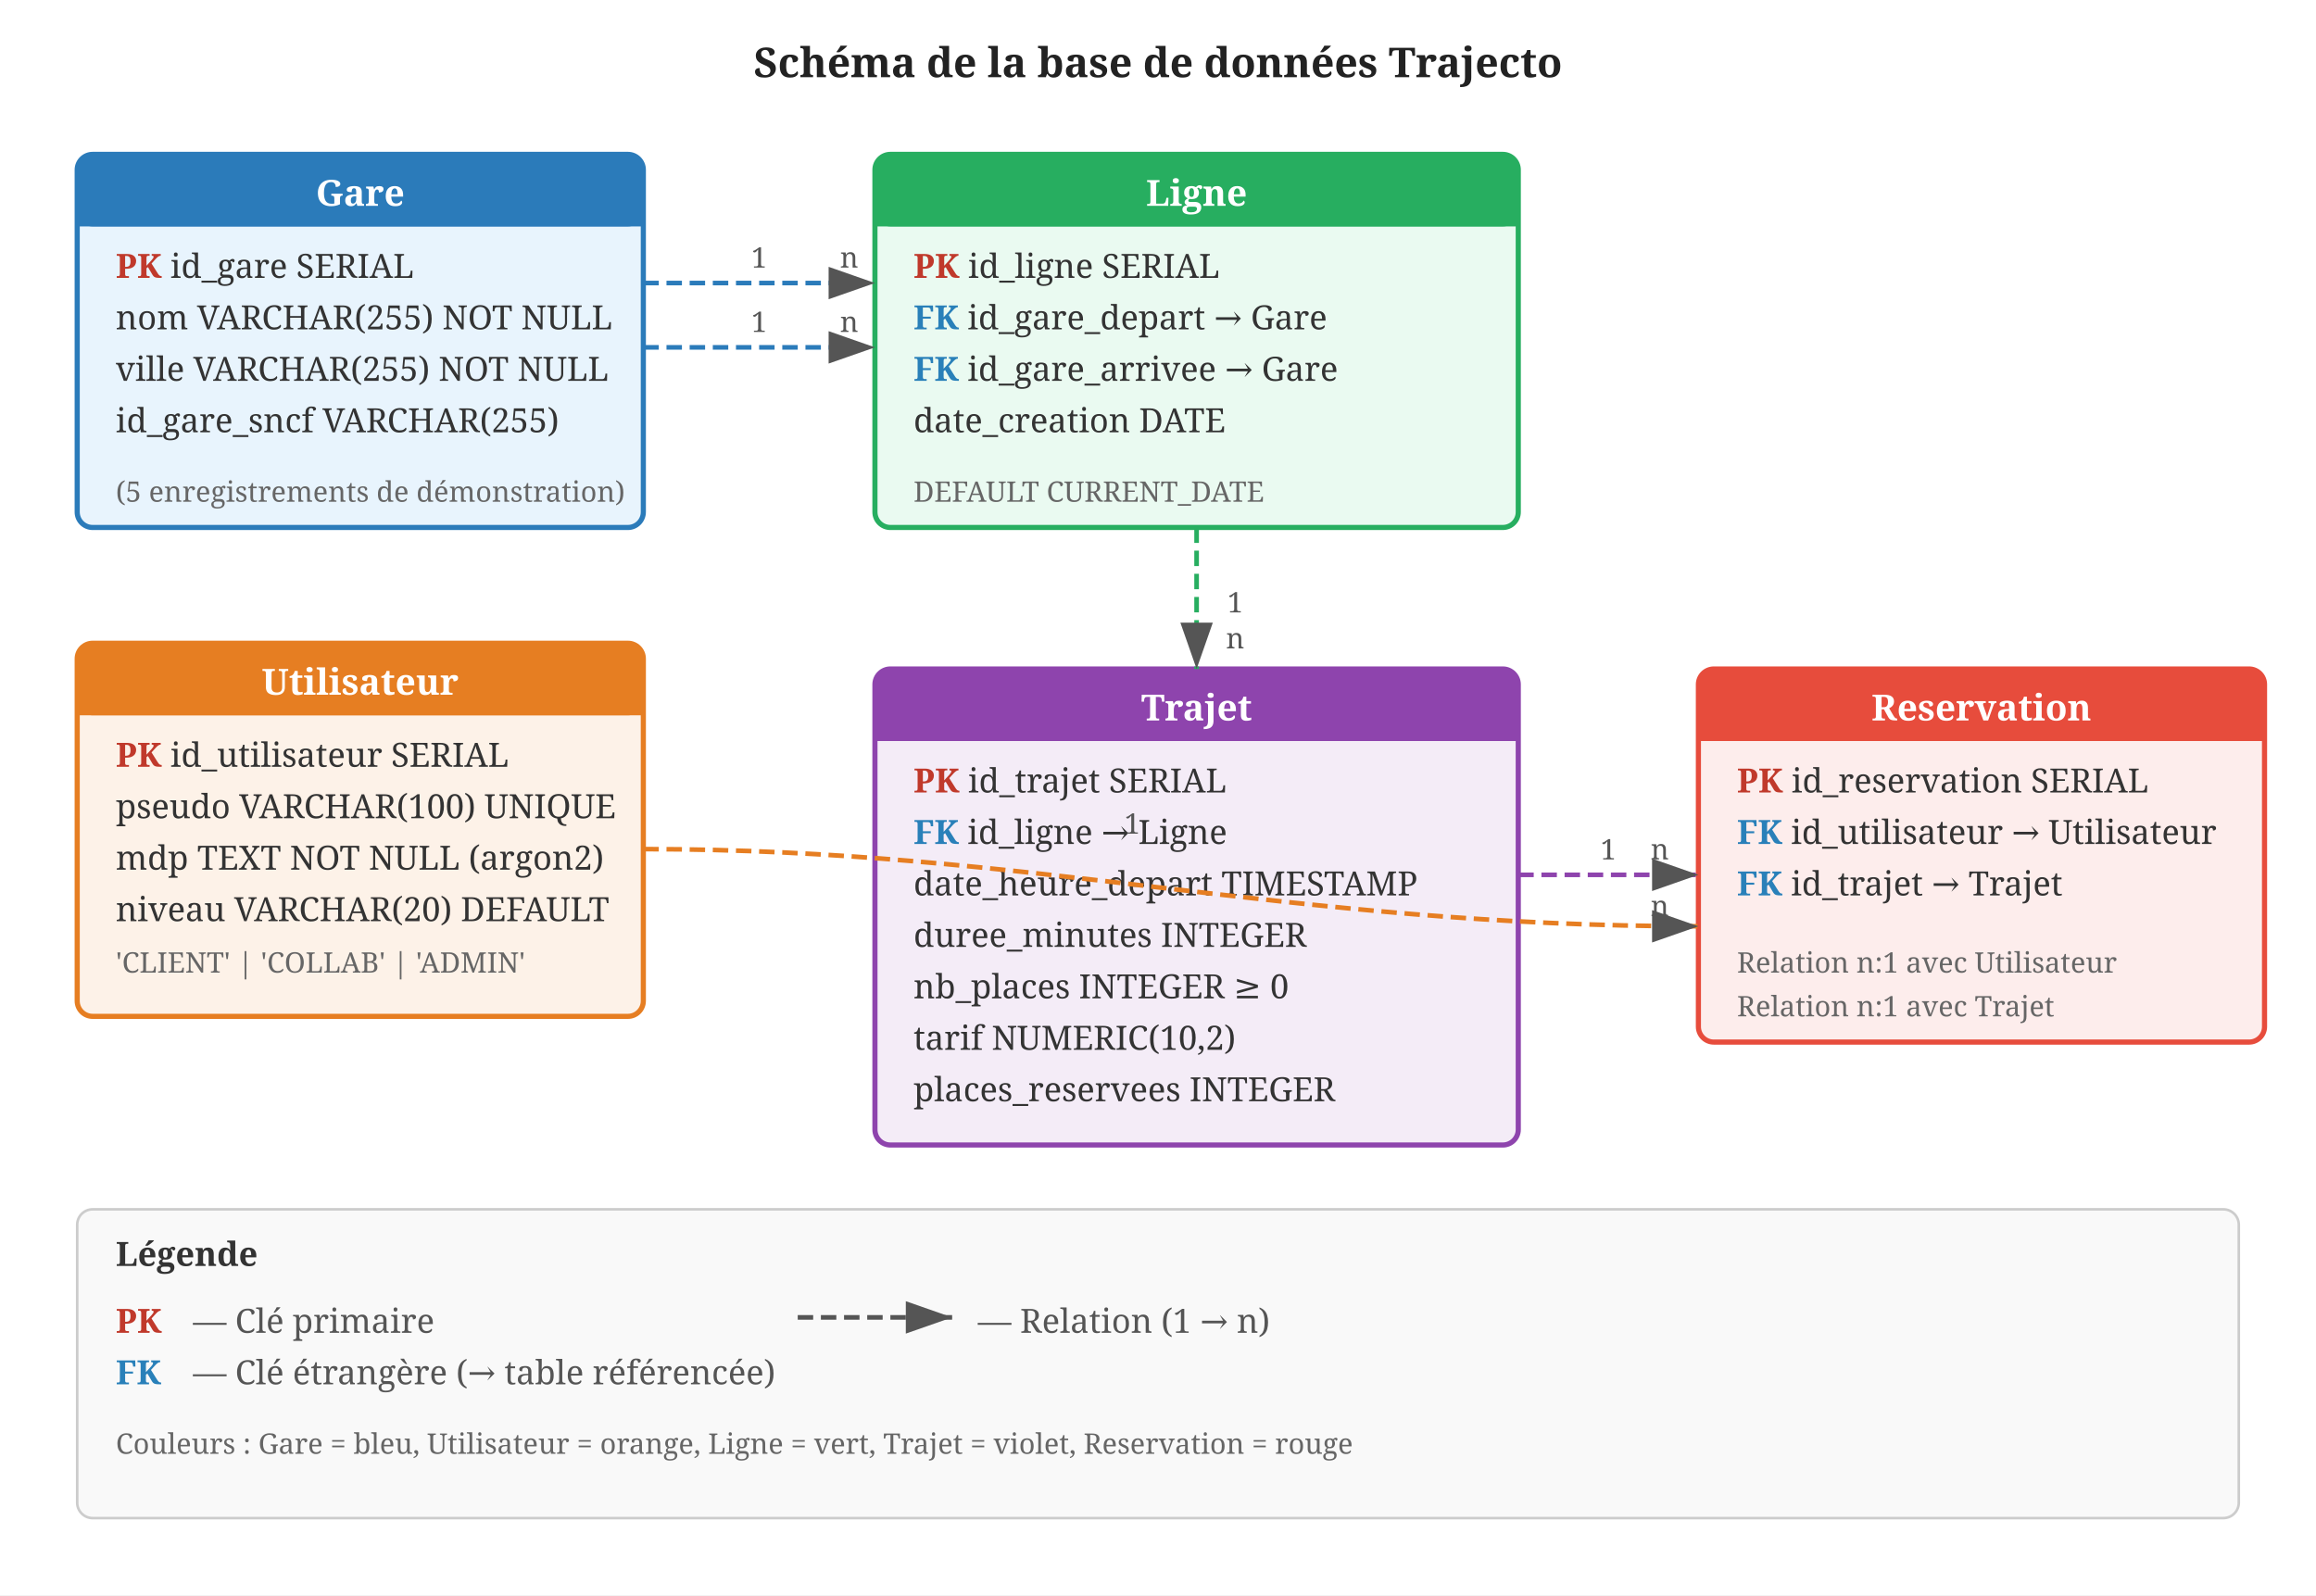
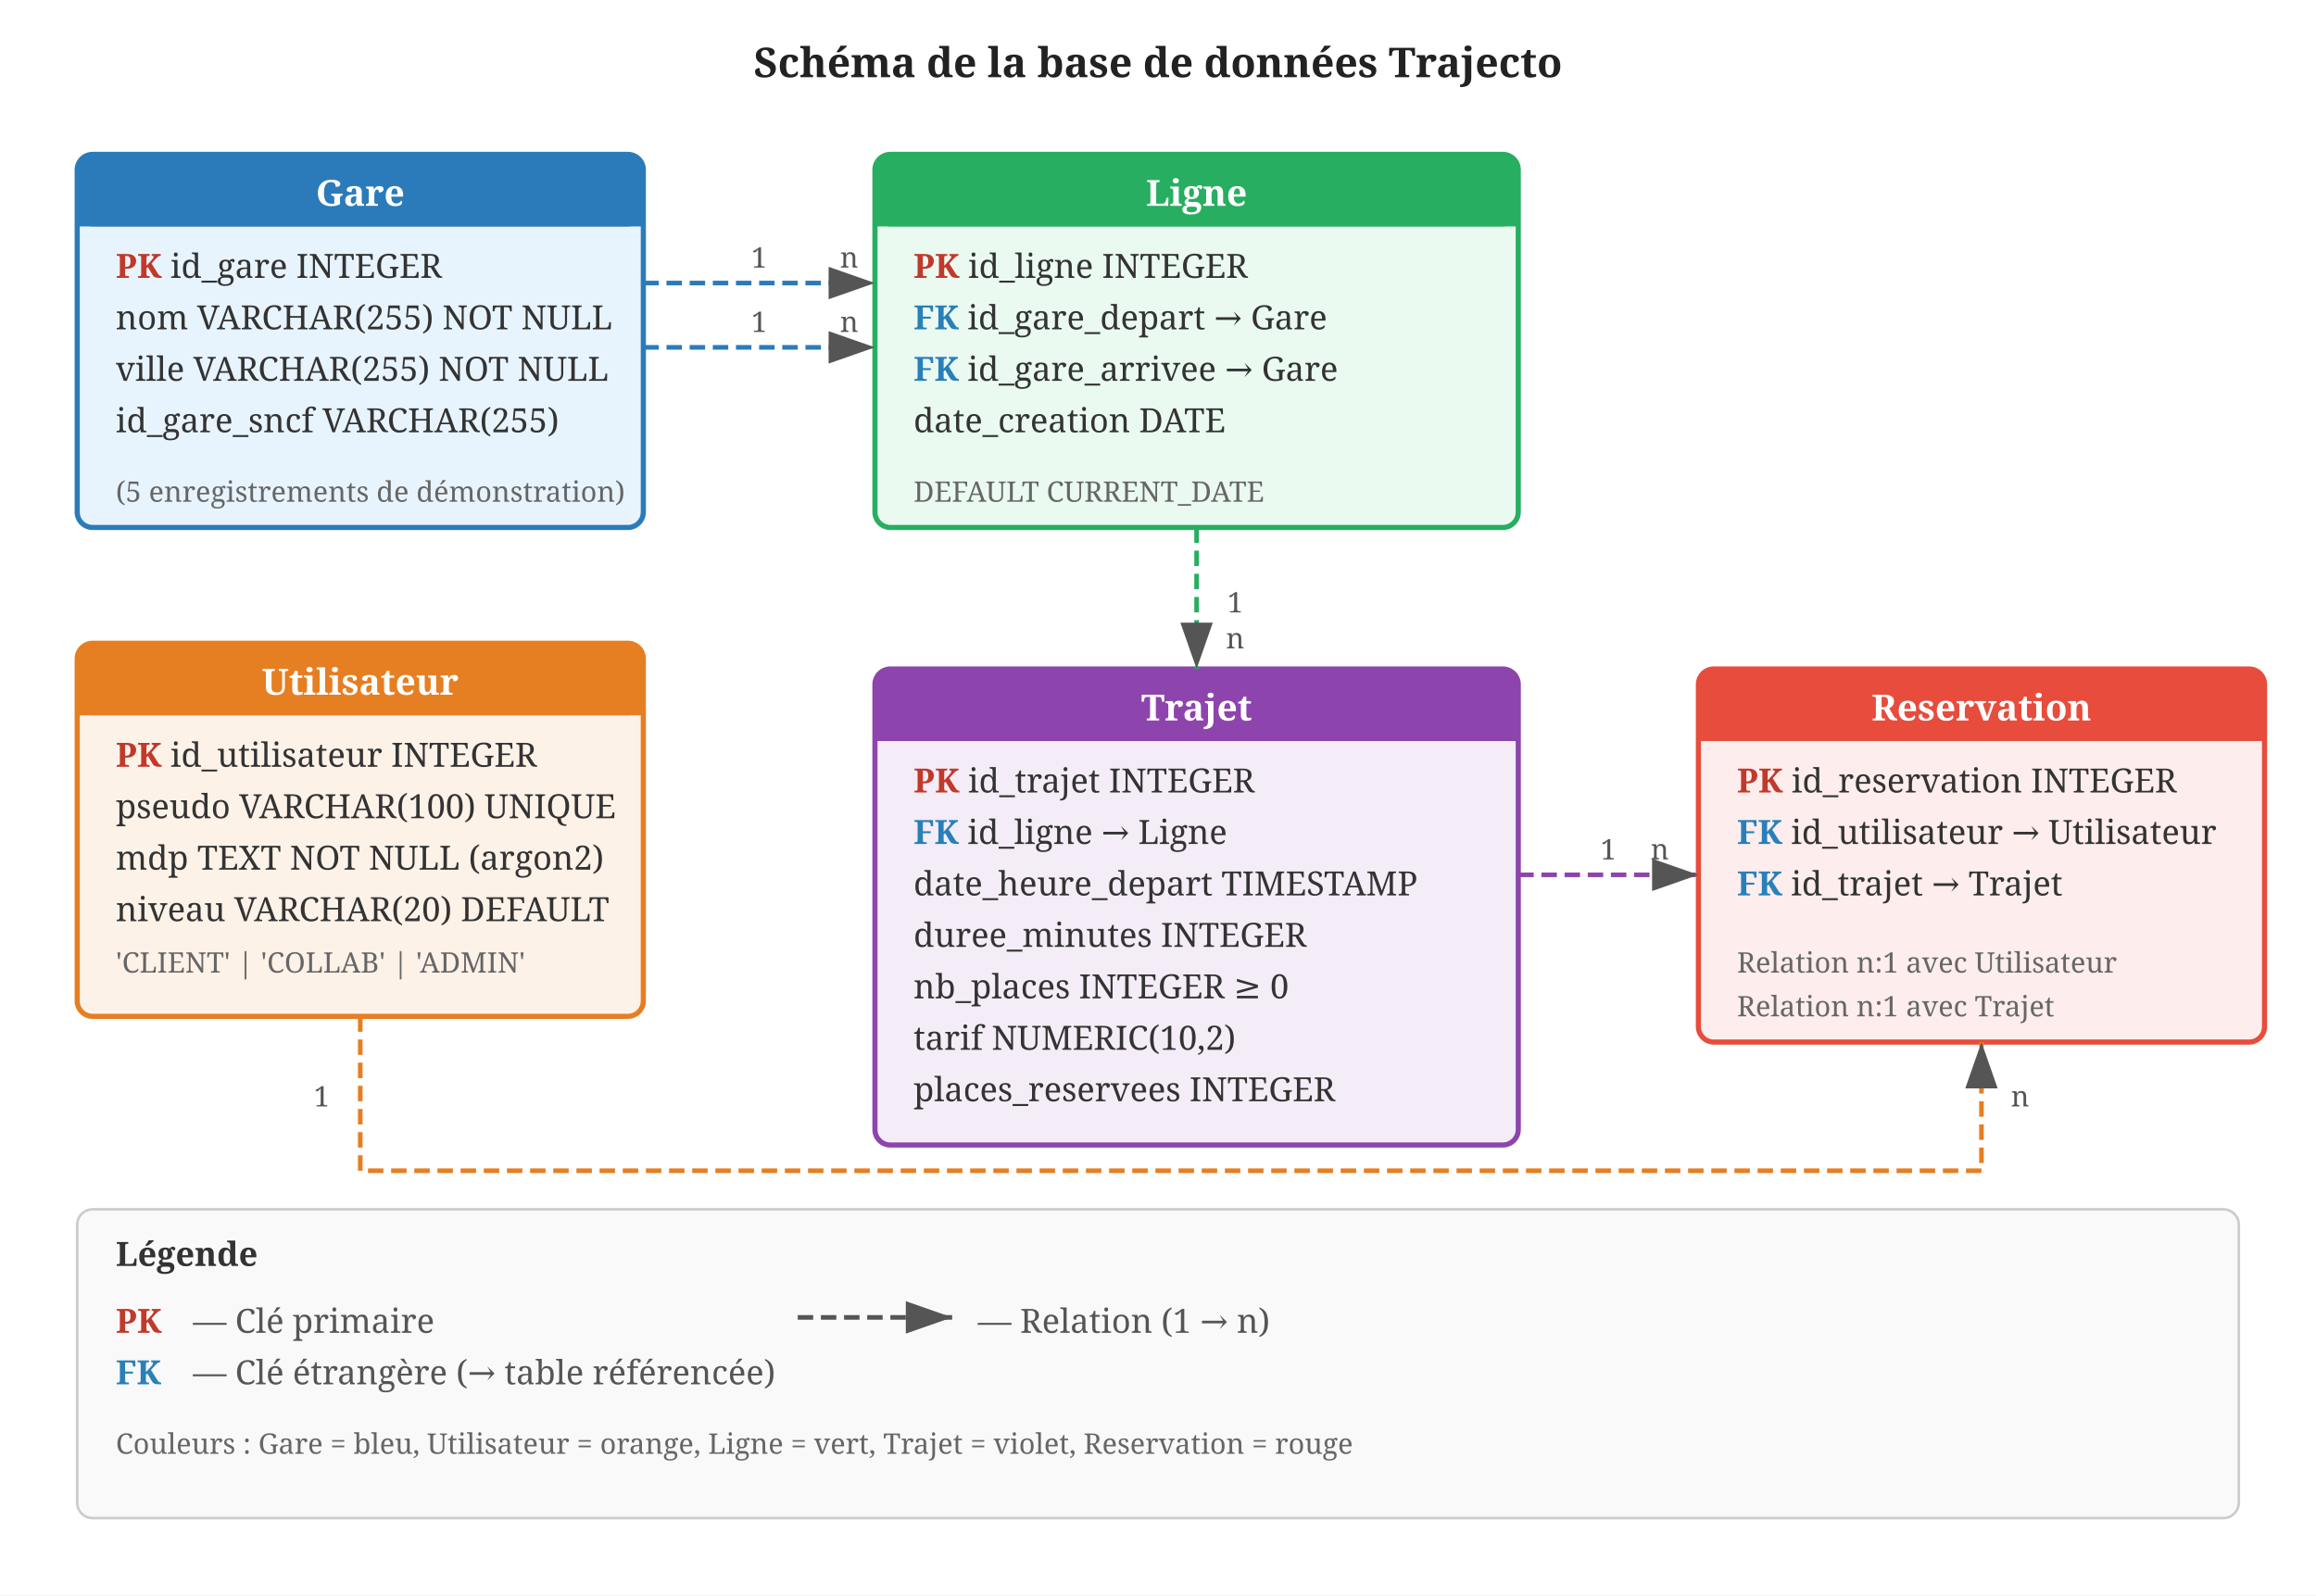
<svg xmlns="http://www.w3.org/2000/svg" viewBox="0 0 900 620" font-family="Libertinus Serif, serif" font-size="13">
  <defs>
    <marker id="arrow" markerWidth="10" markerHeight="7" refX="10" refY="3.5" orient="auto">
      <polygon points="0 0, 10 3.5, 0 7" fill="#555" />
    </marker>
  </defs>
  <rect width="900" height="620" fill="white" />
  <text x="450" y="30" text-anchor="middle" font-size="16" font-weight="bold" fill="#222">Schéma de la base de données Trajecto</text>
  <g>
    <rect x="30" y="60" width="220" height="145" rx="6" fill="#e8f4fd" stroke="#2b7bba" stroke-width="2" />
    <rect x="30" y="60" width="220" height="28" rx="6" fill="#2b7bba" />
    <rect x="30" y="78" width="220" height="10" fill="#2b7bba" />
    <text x="140" y="80" text-anchor="middle" fill="white" font-weight="bold" font-size="14">Gare</text>
    <text x="45" y="108" fill="#333">
-       <tspan font-weight="bold" fill="#c0392b">PK</tspan>  id_gare  SERIAL</text>
+       <tspan font-weight="bold" fill="#c0392b">PK</tspan>  id_gare  INTEGER</text>
    <text x="45" y="128" fill="#333">     nom  VARCHAR(255) NOT NULL</text>
    <text x="45" y="148" fill="#333">     ville  VARCHAR(255) NOT NULL</text>
    <text x="45" y="168" fill="#333">     id_gare_sncf  VARCHAR(255)</text>
    <text x="45" y="195" fill="#666" font-size="11">(5 enregistrements de démonstration)</text>
  </g>
  <g>
    <rect x="30" y="250" width="220" height="145" rx="6" fill="#fdf2e8" stroke="#e67e22" stroke-width="2" />
    <rect x="30" y="250" width="220" height="28" rx="6" fill="#e67e22" />
    <rect x="30" y="268" width="220" height="10" fill="#e67e22" />
    <text x="140" y="270" text-anchor="middle" fill="white" font-weight="bold" font-size="14">Utilisateur</text>
    <text x="45" y="298" fill="#333">
-       <tspan font-weight="bold" fill="#c0392b">PK</tspan>  id_utilisateur  SERIAL</text>
+       <tspan font-weight="bold" fill="#c0392b">PK</tspan>  id_utilisateur  INTEGER</text>
    <text x="45" y="318" fill="#333">     pseudo  VARCHAR(100) UNIQUE</text>
    <text x="45" y="338" fill="#333">     mdp  TEXT NOT NULL (argon2)</text>
    <text x="45" y="358" fill="#333">     niveau  VARCHAR(20) DEFAULT</text>
    <text x="45" y="378" fill="#666" font-size="11">'CLIENT' | 'COLLAB' | 'ADMIN'</text>
  </g>
  <g>
    <rect x="340" y="60" width="250" height="145" rx="6" fill="#eafaf1" stroke="#27ae60" stroke-width="2" />
    <rect x="340" y="60" width="250" height="28" rx="6" fill="#27ae60" />
    <rect x="340" y="78" width="250" height="10" fill="#27ae60" />
    <text x="465" y="80" text-anchor="middle" fill="white" font-weight="bold" font-size="14">Ligne</text>
    <text x="355" y="108" fill="#333">
-       <tspan font-weight="bold" fill="#c0392b">PK</tspan>  id_ligne  SERIAL</text>
+       <tspan font-weight="bold" fill="#c0392b">PK</tspan>  id_ligne  INTEGER</text>
    <text x="355" y="128" fill="#333">
      <tspan font-weight="bold" fill="#2980b9">FK</tspan>  id_gare_depart  → Gare</text>
    <text x="355" y="148" fill="#333">
      <tspan font-weight="bold" fill="#2980b9">FK</tspan>  id_gare_arrivee  → Gare</text>
    <text x="355" y="168" fill="#333">     date_creation  DATE</text>
    <text x="355" y="195" fill="#666" font-size="11">DEFAULT CURRENT_DATE</text>
  </g>
  <g>
    <rect x="340" y="260" width="250" height="185" rx="6" fill="#f4ecf7" stroke="#8e44ad" stroke-width="2" />
    <rect x="340" y="260" width="250" height="28" rx="6" fill="#8e44ad" />
    <rect x="340" y="278" width="250" height="10" fill="#8e44ad" />
    <text x="465" y="280" text-anchor="middle" fill="white" font-weight="bold" font-size="14">Trajet</text>
    <text x="355" y="308" fill="#333">
-       <tspan font-weight="bold" fill="#c0392b">PK</tspan>  id_trajet  SERIAL</text>
+       <tspan font-weight="bold" fill="#c0392b">PK</tspan>  id_trajet  INTEGER</text>
    <text x="355" y="328" fill="#333">
      <tspan font-weight="bold" fill="#2980b9">FK</tspan>  id_ligne  → Ligne</text>
    <text x="355" y="348" fill="#333">     date_heure_depart  TIMESTAMP</text>
    <text x="355" y="368" fill="#333">     duree_minutes  INTEGER</text>
    <text x="355" y="388" fill="#333">     nb_places  INTEGER ≥ 0</text>
    <text x="355" y="408" fill="#333">     tarif  NUMERIC(10,2)</text>
    <text x="355" y="428" fill="#333">     places_reservees  INTEGER</text>
  </g>
  <g>
    <rect x="660" y="260" width="220" height="145" rx="6" fill="#fdedec" stroke="#e74c3c" stroke-width="2" />
    <rect x="660" y="260" width="220" height="28" rx="6" fill="#e74c3c" />
    <rect x="660" y="278" width="220" height="10" fill="#e74c3c" />
    <text x="770" y="280" text-anchor="middle" fill="white" font-weight="bold" font-size="14">Reservation</text>
    <text x="675" y="308" fill="#333">
-       <tspan font-weight="bold" fill="#c0392b">PK</tspan>  id_reservation  SERIAL</text>
+       <tspan font-weight="bold" fill="#c0392b">PK</tspan>  id_reservation  INTEGER</text>
    <text x="675" y="328" fill="#333">
      <tspan font-weight="bold" fill="#2980b9">FK</tspan>  id_utilisateur  → Utilisateur</text>
    <text x="675" y="348" fill="#333">
      <tspan font-weight="bold" fill="#2980b9">FK</tspan>  id_trajet  → Trajet</text>
    <text x="675" y="378" fill="#666" font-size="11">Relation n:1 avec Utilisateur</text>
    <text x="675" y="395" fill="#666" font-size="11">Relation n:1 avec Trajet</text>
  </g>
  <path d="M 250 110 L 340 110" stroke="#2b7bba" stroke-width="1.8" fill="none" marker-end="url(#arrow)" stroke-dasharray="6,3" />
  <text x="295" y="104" text-anchor="middle" font-size="11" fill="#555">1</text>
  <text x="330" y="104" text-anchor="middle" font-size="11" fill="#555">n</text>
  <path d="M 250 135 L 340 135" stroke="#2b7bba" stroke-width="1.8" fill="none" marker-end="url(#arrow)" stroke-dasharray="6,3" />
  <text x="295" y="129" text-anchor="middle" font-size="11" fill="#555">1</text>
  <text x="330" y="129" text-anchor="middle" font-size="11" fill="#555">n</text>
  <path d="M 465 205 L 465 260" stroke="#27ae60" stroke-width="1.8" fill="none" marker-end="url(#arrow)" stroke-dasharray="6,3" />
  <text x="480" y="238" text-anchor="middle" font-size="11" fill="#555">1</text>
  <text x="480" y="252" text-anchor="middle" font-size="11" fill="#555">n</text>
  <path d="M 590 340 L 660 340" stroke="#8e44ad" stroke-width="1.8" fill="none" marker-end="url(#arrow)" stroke-dasharray="6,3" />
  <text x="625" y="334" text-anchor="middle" font-size="11" fill="#555">1</text>
  <text x="645" y="334" text-anchor="middle" font-size="11" fill="#555">n</text>
-   <path d="M 250 330 C 400 330, 500 360, 660 360" stroke="#e67e22" stroke-width="1.8" fill="none" marker-end="url(#arrow)" stroke-dasharray="6,3" />
-   <text x="440" y="324" text-anchor="middle" font-size="11" fill="#555">1</text>
-   <text x="645" y="356" text-anchor="middle" font-size="11" fill="#555">n</text>
+   <path d="M 140 395 L 140 455 L 770 455 L 770 405" stroke="#e67e22" stroke-width="1.8" fill="none" marker-end="url(#arrow)" stroke-dasharray="6,3" />
+   <text x="125" y="430" text-anchor="middle" font-size="11" fill="#555">1</text>
+   <text x="785" y="430" text-anchor="middle" font-size="11" fill="#555">n</text>
  <g transform="translate(30, 470)">
    <rect x="0" y="0" width="840" height="120" rx="6" fill="#f9f9f9" stroke="#ccc" stroke-width="1" />
    <text x="15" y="22" font-weight="bold" font-size="13" fill="#333">Légende</text>
    <text x="15" y="48" fill="#c0392b" font-weight="bold">PK</text>
    <text x="45" y="48" fill="#555">— Clé primaire</text>
    <text x="15" y="68" fill="#2980b9" font-weight="bold">FK</text>
    <text x="45" y="68" fill="#555">— Clé étrangère (→ table référencée)</text>
    <line x1="280" y1="42" x2="340" y2="42" stroke="#555" stroke-width="1.8" stroke-dasharray="6,3" marker-end="url(#arrow)" />
    <text x="350" y="48" fill="#555">— Relation (1 → n)</text>
    <text x="15" y="95" fill="#666" font-size="11">Couleurs : Gare = bleu, Utilisateur = orange, Ligne = vert, Trajet = violet, Reservation = rouge</text>
  </g>
</svg>
